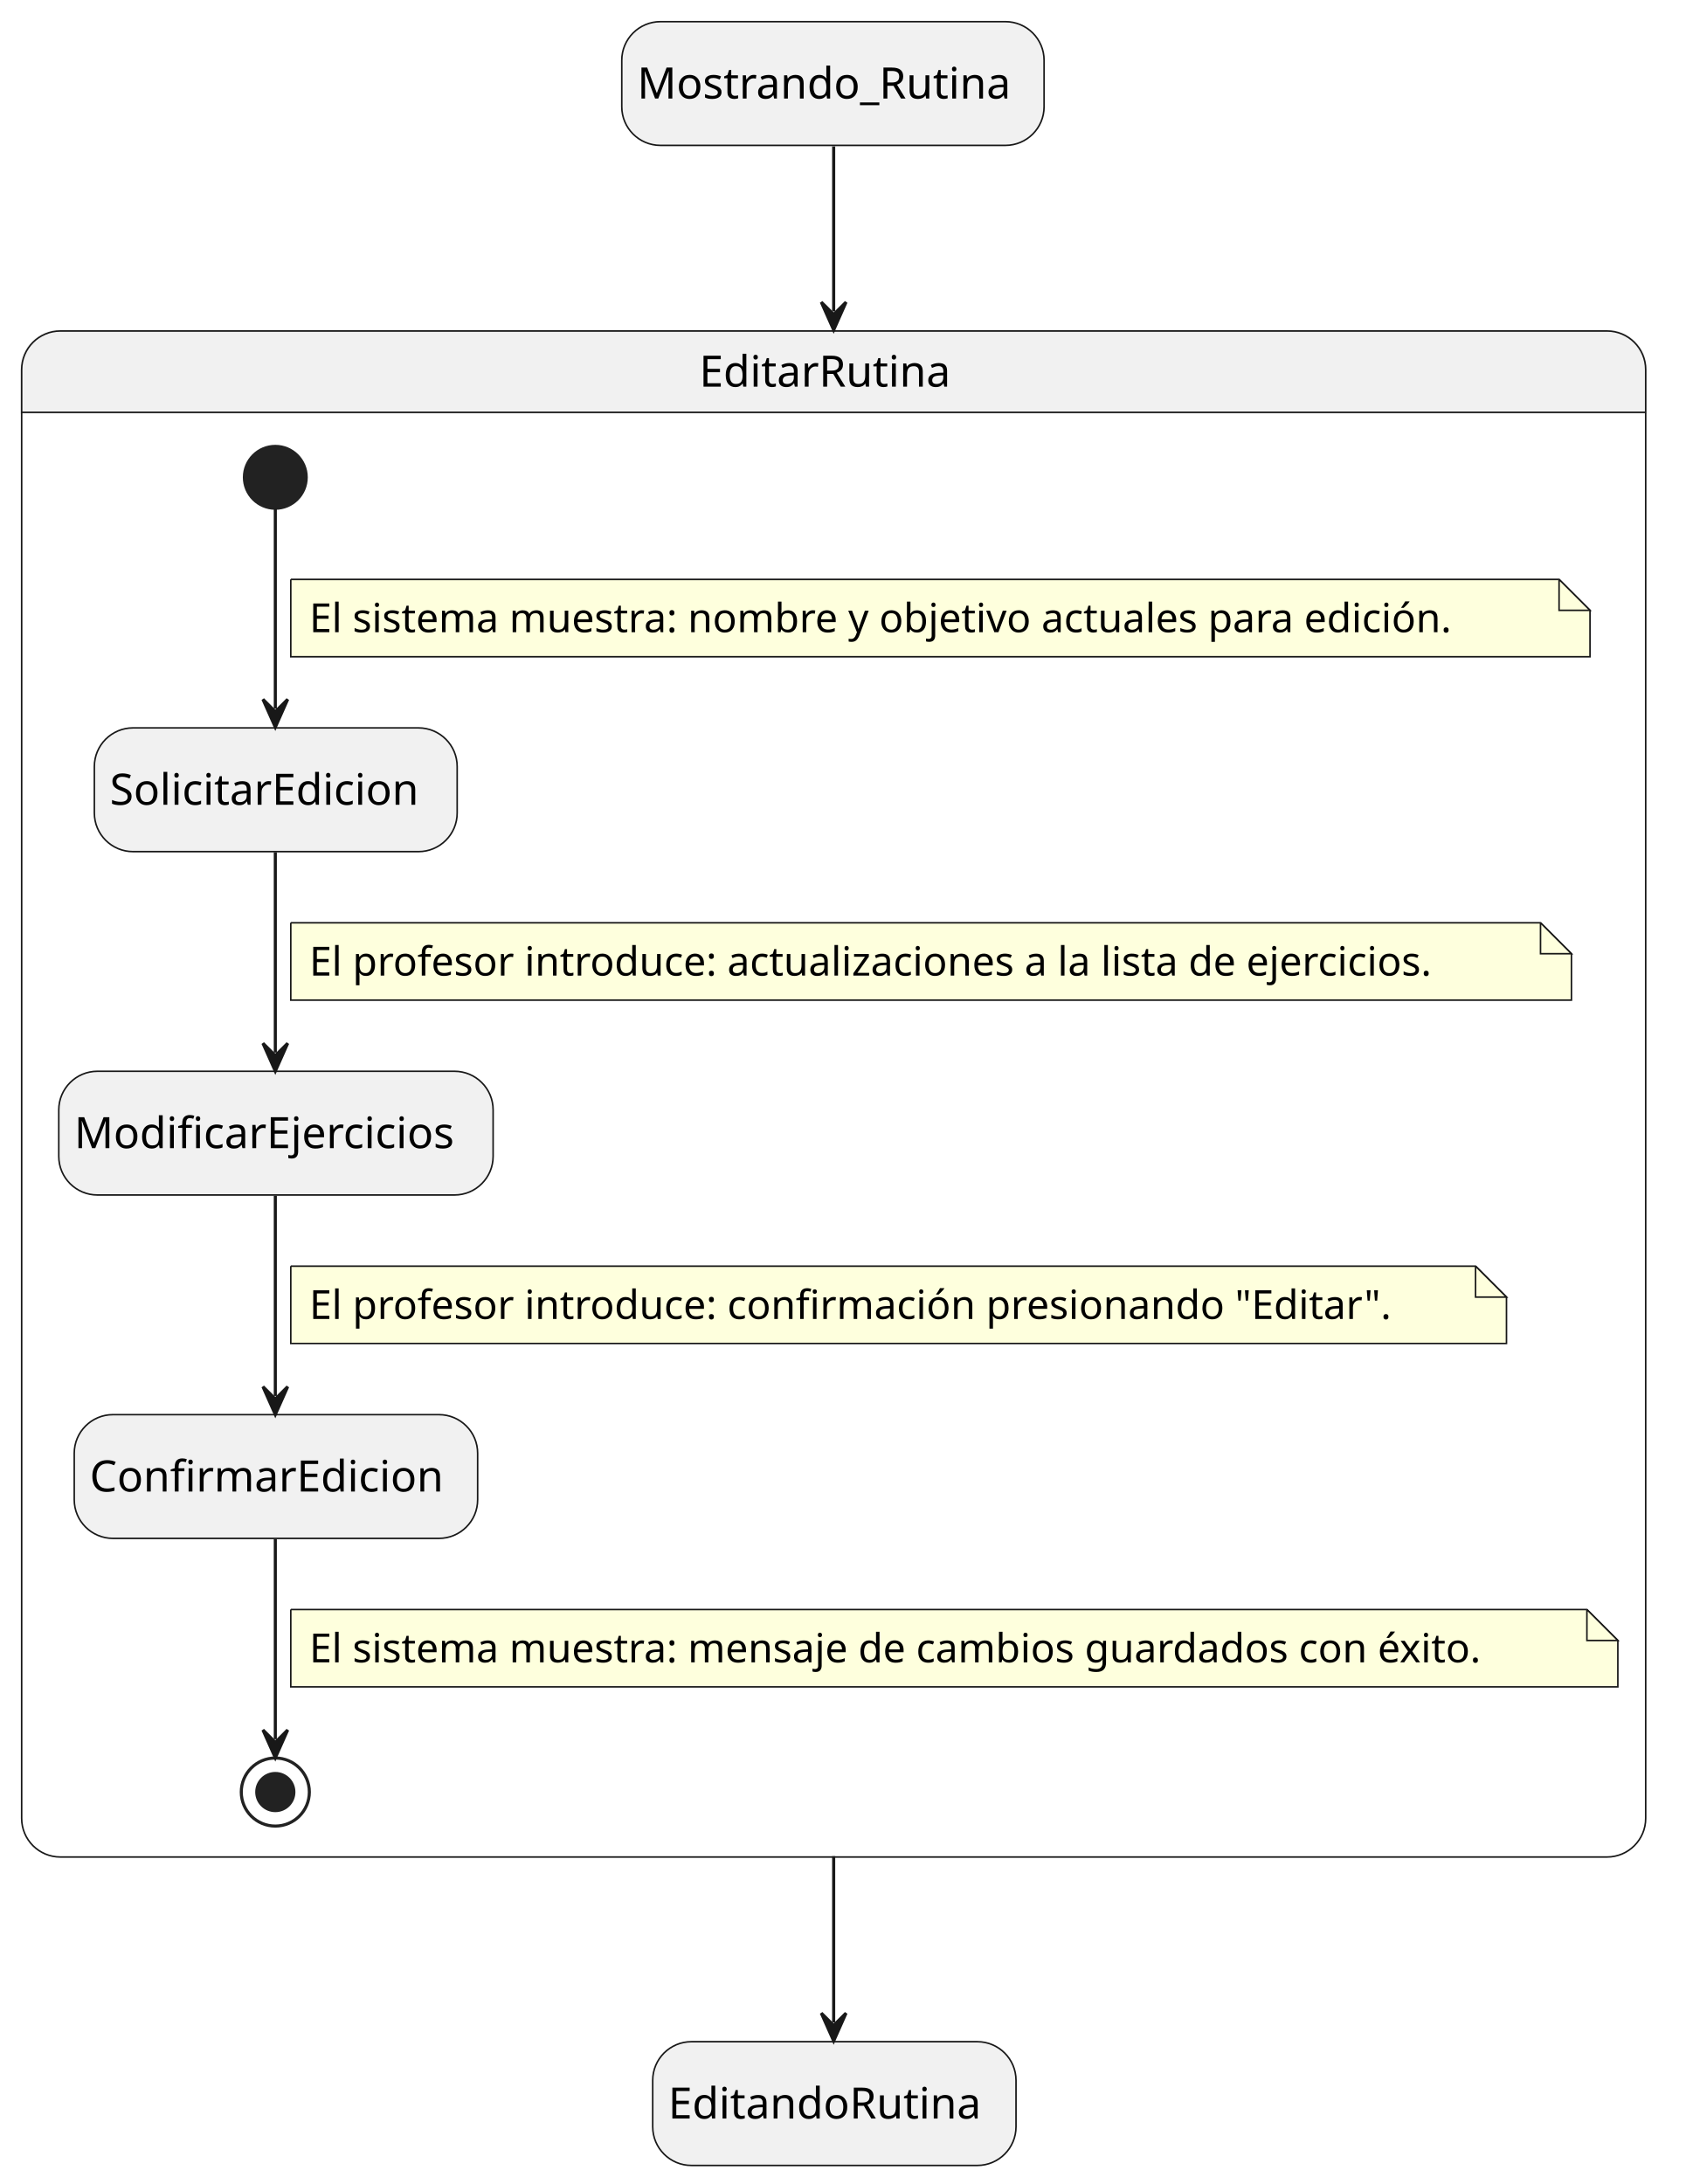
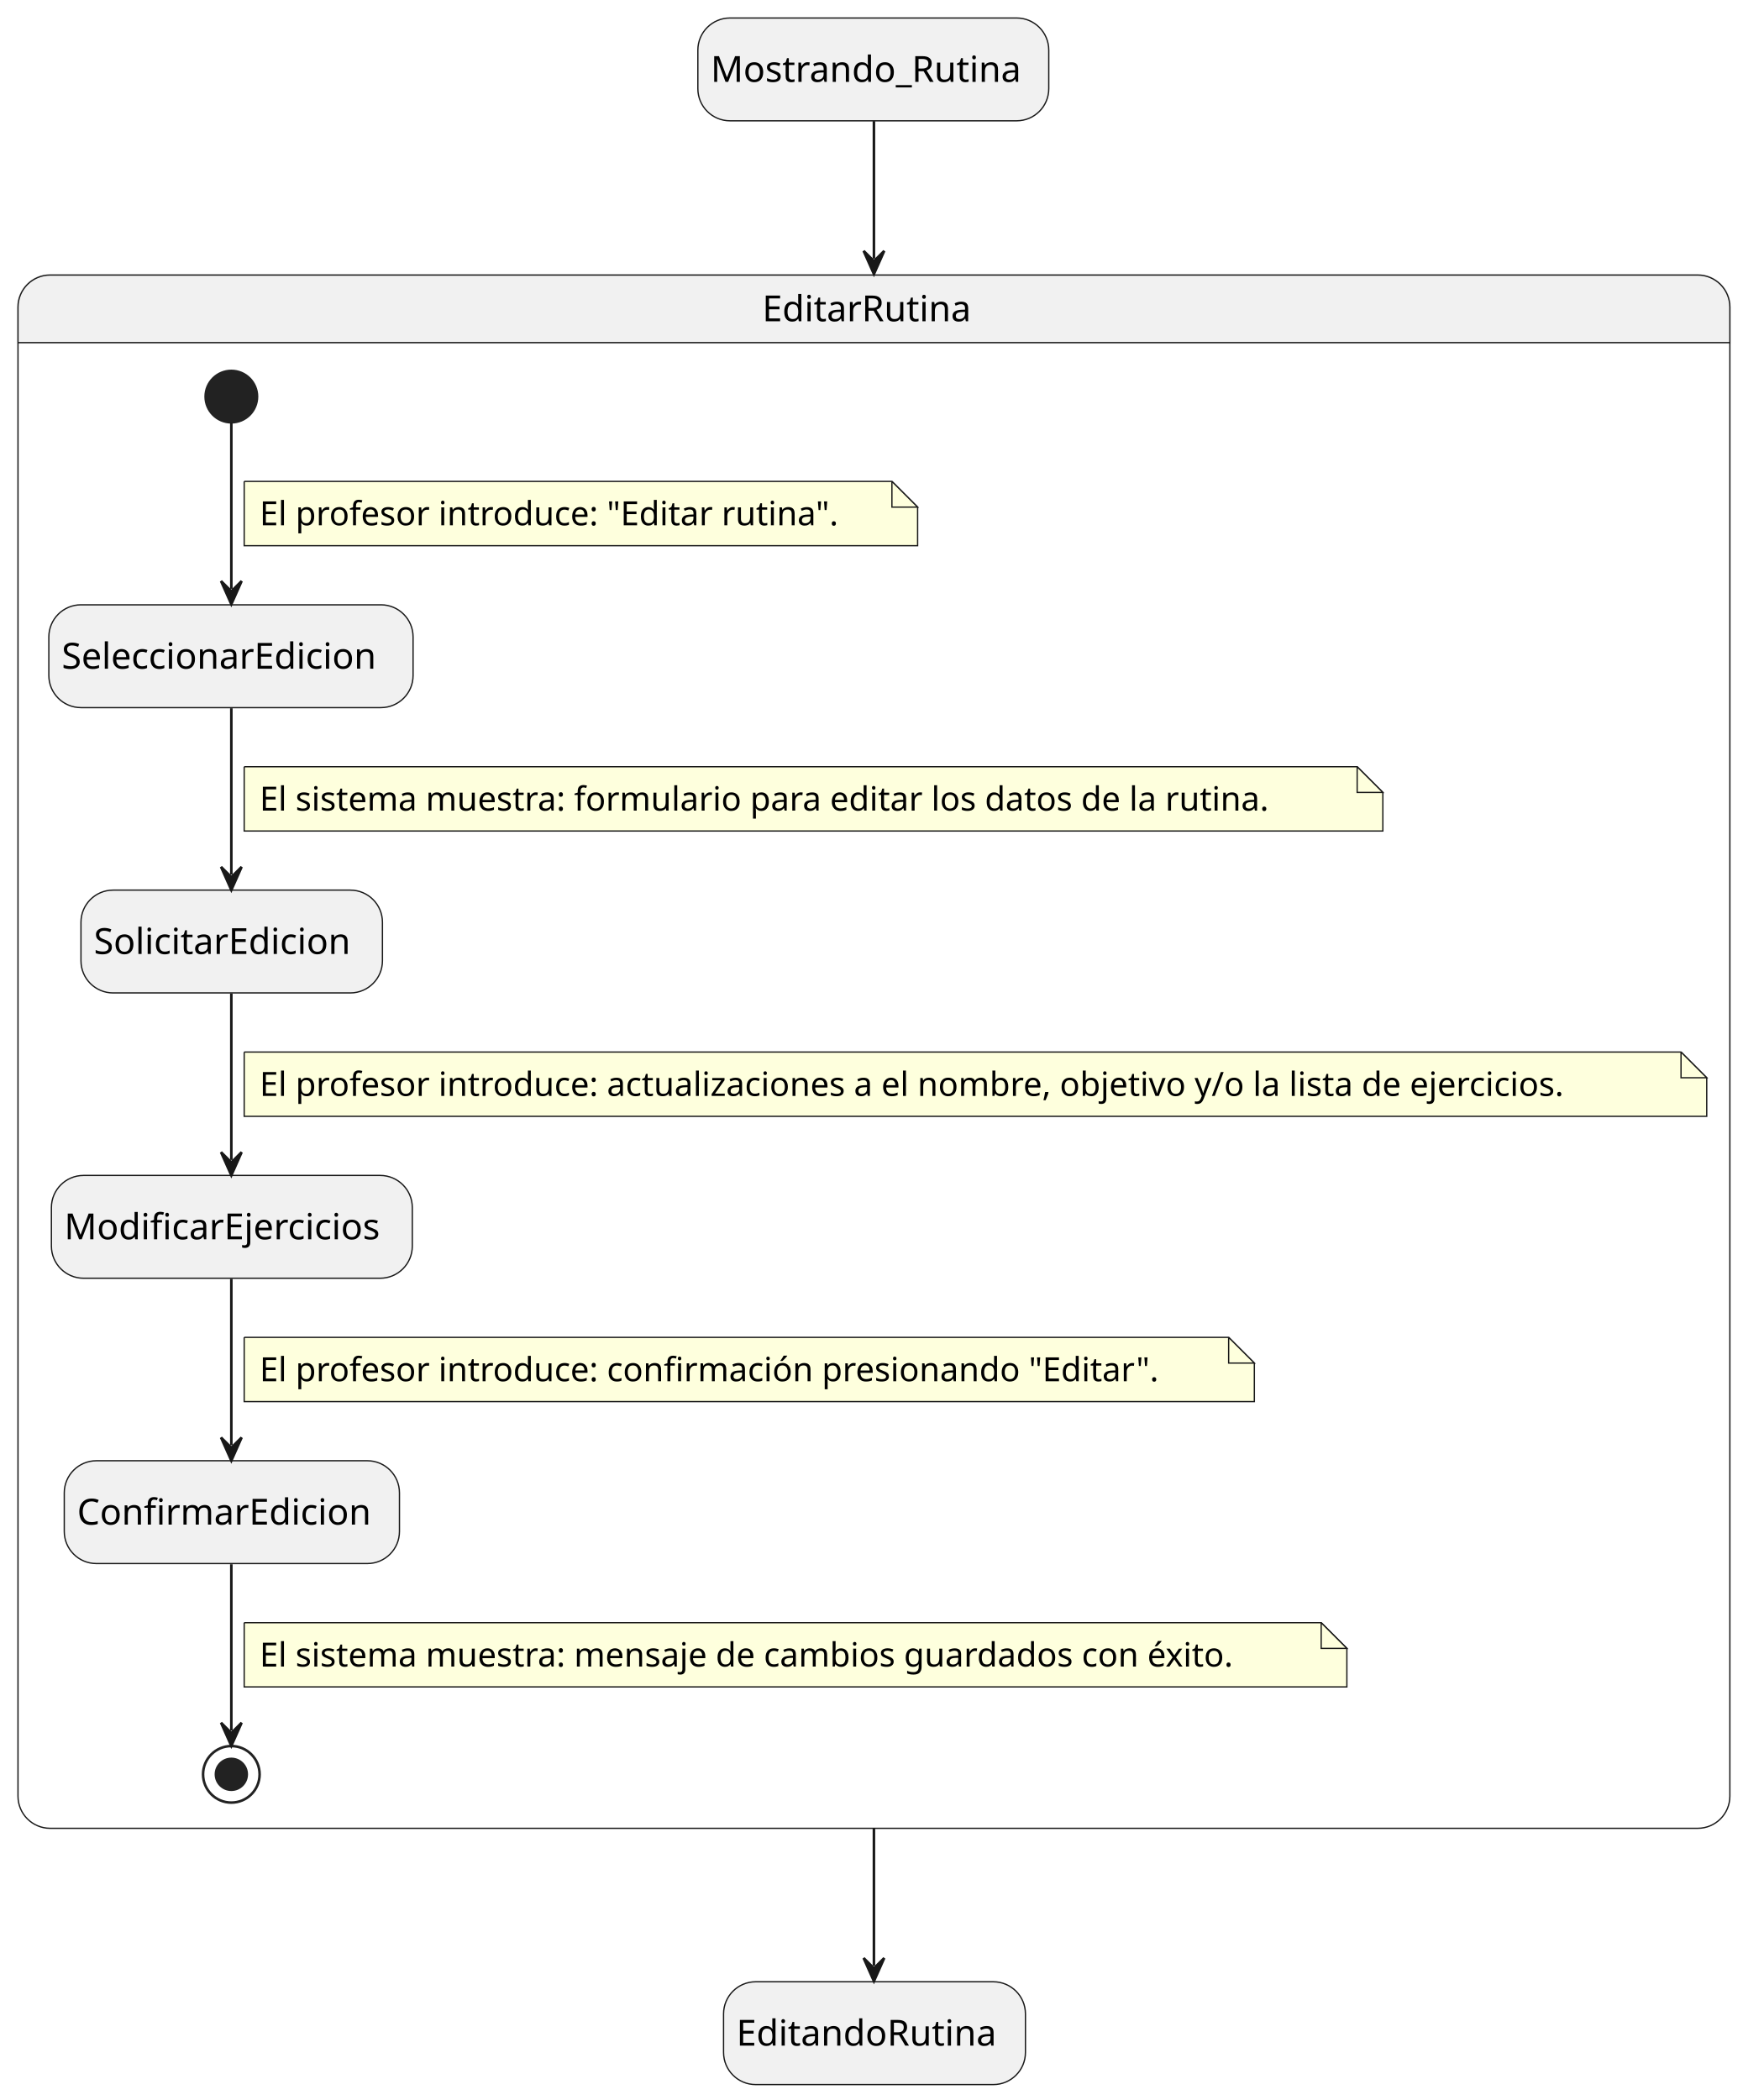
- <svg xmlns="http://www.w3.org/2000/svg" contentStyleType="text/css" height="706px" preserveAspectRatio="none" style="width:545px;height:706px;background:#FFFFFF;" version="1.1" viewBox="0 0 545 706" width="545px" zoomAndPan="magnify">
+ <svg xmlns="http://www.w3.org/2000/svg" contentStyleType="text/css" height="817px" preserveAspectRatio="none" style="width:686px;height:817px;background:#FFFFFF;" version="1.1" viewBox="0 0 686 817" width="686px" zoomAndPan="magnify">
  <defs />
  <g>
-     <rect fill="#F1F1F1" height="40" rx="12.5" ry="12.5" style="stroke:#181818;stroke-width:0.5;" width="136.519" x="201" y="7" />
-     <text fill="#000000" font-family="sans-serif" font-size="14" lengthAdjust="spacing" textLength="126.519" x="206" y="31.847">Mostrando_Rutina</text>
-     <rect fill="#F1F1F1" height="40" rx="12.5" ry="12.5" style="stroke:#181818;stroke-width:0.5;" width="117.447" x="211" y="660" />
-     <text fill="#000000" font-family="sans-serif" font-size="14" lengthAdjust="spacing" textLength="107.447" x="216" y="684.847">EditandoRutina</text>
-     <path d="M19.5,107 L519.5,107 A12.5,12.5 0 0 1 532,119.5 L532,133.297 L7,133.297 L7,119.5 A12.5,12.5 0 0 1 19.5,107 " fill="#F1F1F1" style="stroke:#F1F1F1;stroke-width:1;" />
-     <rect fill="none" height="493.297" rx="12.5" ry="12.5" style="stroke:#181818;stroke-width:0.5;" width="525" x="7" y="107" />
-     <line style="stroke:#181818;stroke-width:0.5;" x1="7" x2="532" y1="133.297" y2="133.297" />
-     <text fill="#000000" font-family="sans-serif" font-size="14" lengthAdjust="spacing" textLength="86.878" x="226.061" y="124.995">EditarRutina</text>
-     <ellipse cx="89" cy="154.297" fill="#222222" rx="10" ry="10" style="stroke:#222222;stroke-width:1;" />
-     <rect fill="#F1F1F1" height="40" rx="12.5" ry="12.5" style="stroke:#181818;stroke-width:0.5;" width="117.29" x="30.5" y="235.297" />
-     <text fill="#000000" font-family="sans-serif" font-size="14" lengthAdjust="spacing" textLength="107.29" x="35.5" y="260.144">SolicitarEdicion</text>
-     <rect fill="#F1F1F1" height="40" rx="12.5" ry="12.5" style="stroke:#181818;stroke-width:0.5;" width="140.409" x="19" y="346.297" />
-     <text fill="#000000" font-family="sans-serif" font-size="14" lengthAdjust="spacing" textLength="130.409" x="24" y="371.144">ModificarEjercicios</text>
-     <rect fill="#F1F1F1" height="40" rx="12.5" ry="12.5" style="stroke:#181818;stroke-width:0.5;" width="130.408" x="24" y="457.297" />
-     <text fill="#000000" font-family="sans-serif" font-size="14" lengthAdjust="spacing" textLength="120.408" x="29" y="482.144">ConfirmarEdicion</text>
-     <ellipse cx="89" cy="579.297" fill="none" rx="11" ry="11" style="stroke:#222222;stroke-width:1;" />
-     <ellipse cx="89" cy="579.297" fill="#222222" rx="6" ry="6" style="stroke:#222222;stroke-width:1;" />
-     <g id="link_*start*EditarRutina_SolicitarEdicion">
-       <path d="M89,164.437 C89,180.417 89,207.787 89,229.067 " fill="none" id="*start*EditarRutina-to-SolicitarEdicion" style="stroke:#181818;stroke-width:1;" />
-       <polygon fill="#181818" points="89,235.067,93,226.067,89,230.067,85,226.067,89,235.067" style="stroke:#181818;stroke-width:1;" />
-       <path d="M94,187.297 L94,212.297 L514,212.297 L514,197.297 L504,187.297 L94,187.297 " fill="#FEFFDD" style="stroke:#181818;stroke-width:0.5;" />
-       <path d="M504,187.297 L504,197.297 L514,197.297 L504,187.297 " fill="#FEFFDD" style="stroke:#181818;stroke-width:0.5;" />
-       <text fill="#000000" font-family="sans-serif" font-size="13" lengthAdjust="spacing" textLength="399.82" x="100" y="204.364">El sistema muestra: nombre y objetivo actuales para edición.</text>
+     <rect fill="#F1F1F1" height="40" rx="12.5" ry="12.5" style="stroke:#181818;stroke-width:0.5;" width="136.519" x="271.5" y="7" />
+     <text fill="#000000" font-family="sans-serif" font-size="14" lengthAdjust="spacing" textLength="126.519" x="276.5" y="31.847">Mostrando_Rutina</text>
+     <rect fill="#F1F1F1" height="40" rx="12.5" ry="12.5" style="stroke:#181818;stroke-width:0.5;" width="117.447" x="281.5" y="771" />
+     <text fill="#000000" font-family="sans-serif" font-size="14" lengthAdjust="spacing" textLength="107.447" x="286.5" y="795.847">EditandoRutina</text>
+     <path d="M19.5,107 L660.5,107 A12.5,12.5 0 0 1 673,119.5 L673,133.297 L7,133.297 L7,119.5 A12.5,12.5 0 0 1 19.5,107 " fill="#F1F1F1" style="stroke:#F1F1F1;stroke-width:1;" />
+     <rect fill="none" height="604.297" rx="12.5" ry="12.5" style="stroke:#181818;stroke-width:0.5;" width="666" x="7" y="107" />
+     <line style="stroke:#181818;stroke-width:0.5;" x1="7" x2="673" y1="133.297" y2="133.297" />
+     <text fill="#000000" font-family="sans-serif" font-size="14" lengthAdjust="spacing" textLength="86.878" x="296.561" y="124.995">EditarRutina</text>
+     <ellipse cx="90" cy="154.297" fill="#222222" rx="10" ry="10" style="stroke:#222222;stroke-width:1;" />
+     <rect fill="#F1F1F1" height="40" rx="12.5" ry="12.5" style="stroke:#181818;stroke-width:0.5;" width="141.708" x="19" y="235.297" />
+     <text fill="#000000" font-family="sans-serif" font-size="14" lengthAdjust="spacing" textLength="131.708" x="24" y="260.144">SeleccionarEdicion</text>
+     <rect fill="#F1F1F1" height="40" rx="12.5" ry="12.5" style="stroke:#181818;stroke-width:0.5;" width="117.29" x="31.5" y="346.297" />
+     <text fill="#000000" font-family="sans-serif" font-size="14" lengthAdjust="spacing" textLength="107.29" x="36.5" y="371.144">SolicitarEdicion</text>
+     <rect fill="#F1F1F1" height="40" rx="12.5" ry="12.5" style="stroke:#181818;stroke-width:0.5;" width="140.409" x="20" y="457.297" />
+     <text fill="#000000" font-family="sans-serif" font-size="14" lengthAdjust="spacing" textLength="130.409" x="25" y="482.144">ModificarEjercicios</text>
+     <rect fill="#F1F1F1" height="40" rx="12.5" ry="12.5" style="stroke:#181818;stroke-width:0.5;" width="130.408" x="25" y="568.297" />
+     <text fill="#000000" font-family="sans-serif" font-size="14" lengthAdjust="spacing" textLength="120.408" x="30" y="593.144">ConfirmarEdicion</text>
+     <ellipse cx="90" cy="690.297" fill="none" rx="11" ry="11" style="stroke:#222222;stroke-width:1;" />
+     <ellipse cx="90" cy="690.297" fill="#222222" rx="6" ry="6" style="stroke:#222222;stroke-width:1;" />
+     <g id="link_*start*EditarRutina_SeleccionarEdicion">
+       <path d="M90,164.437 C90,180.417 90,207.787 90,229.067 " fill="none" id="*start*EditarRutina-to-SeleccionarEdicion" style="stroke:#181818;stroke-width:1;" />
+       <polygon fill="#181818" points="90,235.067,94,226.067,90,230.067,86,226.067,90,235.067" style="stroke:#181818;stroke-width:1;" />
+       <path d="M95,187.297 L95,212.297 L357,212.297 L357,197.297 L347,187.297 L95,187.297 " fill="#FEFFDD" style="stroke:#181818;stroke-width:0.5;" />
+       <path d="M347,187.297 L347,197.297 L357,197.297 L347,187.297 " fill="#FEFFDD" style="stroke:#181818;stroke-width:0.5;" />
+       <text fill="#000000" font-family="sans-serif" font-size="13" lengthAdjust="spacing" textLength="241.89" x="101" y="204.364">El profesor introduce: "Editar rutina".</text>
+     </g>
+     <g id="link_SeleccionarEdicion_SolicitarEdicion">
+       <path d="M90,275.537 C90,295.457 90,320.397 90,340.257 " fill="none" id="SeleccionarEdicion-to-SolicitarEdicion" style="stroke:#181818;stroke-width:1;" />
+       <polygon fill="#181818" points="90,346.257,94,337.257,90,341.257,86,337.257,90,346.257" style="stroke:#181818;stroke-width:1;" />
+       <path d="M95,298.297 L95,323.297 L538,323.297 L538,308.297 L528,298.297 L95,298.297 " fill="#FEFFDD" style="stroke:#181818;stroke-width:0.5;" />
+       <path d="M528,298.297 L528,308.297 L538,308.297 L528,298.297 " fill="#FEFFDD" style="stroke:#181818;stroke-width:0.5;" />
+       <text fill="#000000" font-family="sans-serif" font-size="13" lengthAdjust="spacing" textLength="422.398" x="101" y="315.364">El sistema muestra: formulario para editar los datos de la rutina.</text>
    </g>
    <g id="link_SolicitarEdicion_ModificarEjercicios">
-       <path d="M89,275.537 C89,295.457 89,320.397 89,340.257 " fill="none" id="SolicitarEdicion-to-ModificarEjercicios" style="stroke:#181818;stroke-width:1;" />
-       <polygon fill="#181818" points="89,346.257,93,337.257,89,341.257,85,337.257,89,346.257" style="stroke:#181818;stroke-width:1;" />
-       <path d="M94,298.297 L94,323.297 L508,323.297 L508,308.297 L498,298.297 L94,298.297 " fill="#FEFFDD" style="stroke:#181818;stroke-width:0.5;" />
-       <path d="M498,298.297 L498,308.297 L508,308.297 L498,298.297 " fill="#FEFFDD" style="stroke:#181818;stroke-width:0.5;" />
-       <text fill="#000000" font-family="sans-serif" font-size="13" lengthAdjust="spacing" textLength="393.682" x="100" y="315.364">El profesor introduce: actualizaciones a la lista de ejercicios.</text>
+       <path d="M90,386.537 C90,406.457 90,431.397 90,451.257 " fill="none" id="SolicitarEdicion-to-ModificarEjercicios" style="stroke:#181818;stroke-width:1;" />
+       <polygon fill="#181818" points="90,457.257,94,448.257,90,452.257,86,448.257,90,457.257" style="stroke:#181818;stroke-width:1;" />
+       <path d="M95,409.297 L95,434.297 L664,434.297 L664,419.297 L654,409.297 L95,409.297 " fill="#FEFFDD" style="stroke:#181818;stroke-width:0.5;" />
+       <path d="M654,409.297 L654,419.297 L664,419.297 L654,409.297 " fill="#FEFFDD" style="stroke:#181818;stroke-width:0.5;" />
+       <text fill="#000000" font-family="sans-serif" font-size="13" lengthAdjust="spacing" textLength="548.602" x="101" y="426.364">El profesor introduce: actualizaciones a el nombre, objetivo y/o la lista de ejercicios.</text>
    </g>
    <g id="link_ModificarEjercicios_ConfirmarEdicion">
-       <path d="M89,386.537 C89,406.457 89,431.397 89,451.257 " fill="none" id="ModificarEjercicios-to-ConfirmarEdicion" style="stroke:#181818;stroke-width:1;" />
-       <polygon fill="#181818" points="89,457.257,93,448.257,89,452.257,85,448.257,89,457.257" style="stroke:#181818;stroke-width:1;" />
-       <path d="M94,409.297 L94,434.297 L487,434.297 L487,419.297 L477,409.297 L94,409.297 " fill="#FEFFDD" style="stroke:#181818;stroke-width:0.5;" />
-       <path d="M477,409.297 L477,419.297 L487,419.297 L477,409.297 " fill="#FEFFDD" style="stroke:#181818;stroke-width:0.5;" />
-       <text fill="#000000" font-family="sans-serif" font-size="13" lengthAdjust="spacing" textLength="372.563" x="100" y="426.364">El profesor introduce: confirmación presionando "Editar".</text>
+       <path d="M90,497.537 C90,517.457 90,542.397 90,562.257 " fill="none" id="ModificarEjercicios-to-ConfirmarEdicion" style="stroke:#181818;stroke-width:1;" />
+       <polygon fill="#181818" points="90,568.257,94,559.257,90,563.257,86,559.257,90,568.257" style="stroke:#181818;stroke-width:1;" />
+       <path d="M95,520.297 L95,545.297 L488,545.297 L488,530.297 L478,520.297 L95,520.297 " fill="#FEFFDD" style="stroke:#181818;stroke-width:0.5;" />
+       <path d="M478,520.297 L478,530.297 L488,530.297 L478,520.297 " fill="#FEFFDD" style="stroke:#181818;stroke-width:0.5;" />
+       <text fill="#000000" font-family="sans-serif" font-size="13" lengthAdjust="spacing" textLength="372.563" x="101" y="537.364">El profesor introduce: confirmación presionando "Editar".</text>
    </g>
    <g id="link_ConfirmarEdicion_*end*EditarRutina">
-       <path d="M89,497.577 C89,518.687 89,545.737 89,562.227 " fill="none" id="ConfirmarEdicion-to-*end*EditarRutina" style="stroke:#181818;stroke-width:1;" />
-       <polygon fill="#181818" points="89,568.227,93,559.227,89,563.227,85,559.227,89,568.227" style="stroke:#181818;stroke-width:1;" />
-       <path d="M94,520.297 L94,545.297 L523,545.297 L523,530.297 L513,520.297 L94,520.297 " fill="#FEFFDD" style="stroke:#181818;stroke-width:0.5;" />
-       <path d="M513,520.297 L513,530.297 L523,530.297 L513,520.297 " fill="#FEFFDD" style="stroke:#181818;stroke-width:0.5;" />
-       <text fill="#000000" font-family="sans-serif" font-size="13" lengthAdjust="spacing" textLength="408.922" x="100" y="537.364">El sistema muestra: mensaje de cambios guardados con éxito.</text>
+       <path d="M90,608.577 C90,629.687 90,656.737 90,673.227 " fill="none" id="ConfirmarEdicion-to-*end*EditarRutina" style="stroke:#181818;stroke-width:1;" />
+       <polygon fill="#181818" points="90,679.227,94,670.227,90,674.227,86,670.227,90,679.227" style="stroke:#181818;stroke-width:1;" />
+       <path d="M95,631.297 L95,656.297 L524,656.297 L524,641.297 L514,631.297 L95,631.297 " fill="#FEFFDD" style="stroke:#181818;stroke-width:0.5;" />
+       <path d="M514,631.297 L514,641.297 L524,641.297 L514,631.297 " fill="#FEFFDD" style="stroke:#181818;stroke-width:0.5;" />
+       <text fill="#000000" font-family="sans-serif" font-size="13" lengthAdjust="spacing" textLength="408.922" x="101" y="648.364">El sistema muestra: mensaje de cambios guardados con éxito.</text>
    </g>
    <g id="link_Mostrando_Rutina_EditarRutina">
-       <path d="M269.5,47.33 C269.5,61.45 269.5,76.33 269.5,100.67 " fill="none" id="Mostrando_Rutina-to-EditarRutina" style="stroke:#181818;stroke-width:1;" />
-       <polygon fill="#181818" points="269.5,106.67,273.5,97.67,269.5,101.67,265.5,97.67,269.5,106.67" style="stroke:#181818;stroke-width:1;" />
+       <path d="M340,47.1 C340,61.1 340,75.92 340,100.62 " fill="none" id="Mostrando_Rutina-to-EditarRutina" style="stroke:#181818;stroke-width:1;" />
+       <polygon fill="#181818" points="340,106.62,344,97.62,340,101.62,336,97.62,340,106.62" style="stroke:#181818;stroke-width:1;" />
    </g>
    <g id="link_EditarRutina_EditandoRutina">
-       <path d="M269.5,600.03 C269.5,624.54 269.5,639.58 269.5,653.76 " fill="none" id="EditarRutina-to-EditandoRutina" style="stroke:#181818;stroke-width:1;" />
-       <polygon fill="#181818" points="269.5,659.76,273.5,650.76,269.5,654.76,265.5,650.76,269.5,659.76" style="stroke:#181818;stroke-width:1;" />
+       <path d="M340,711.26 C340,735.95 340,750.76 340,764.78 " fill="none" id="EditarRutina-to-EditandoRutina" style="stroke:#181818;stroke-width:1;" />
+       <polygon fill="#181818" points="340,770.78,344,761.78,340,765.78,336,761.78,340,770.78" style="stroke:#181818;stroke-width:1;" />
    </g>
  </g>
</svg>
